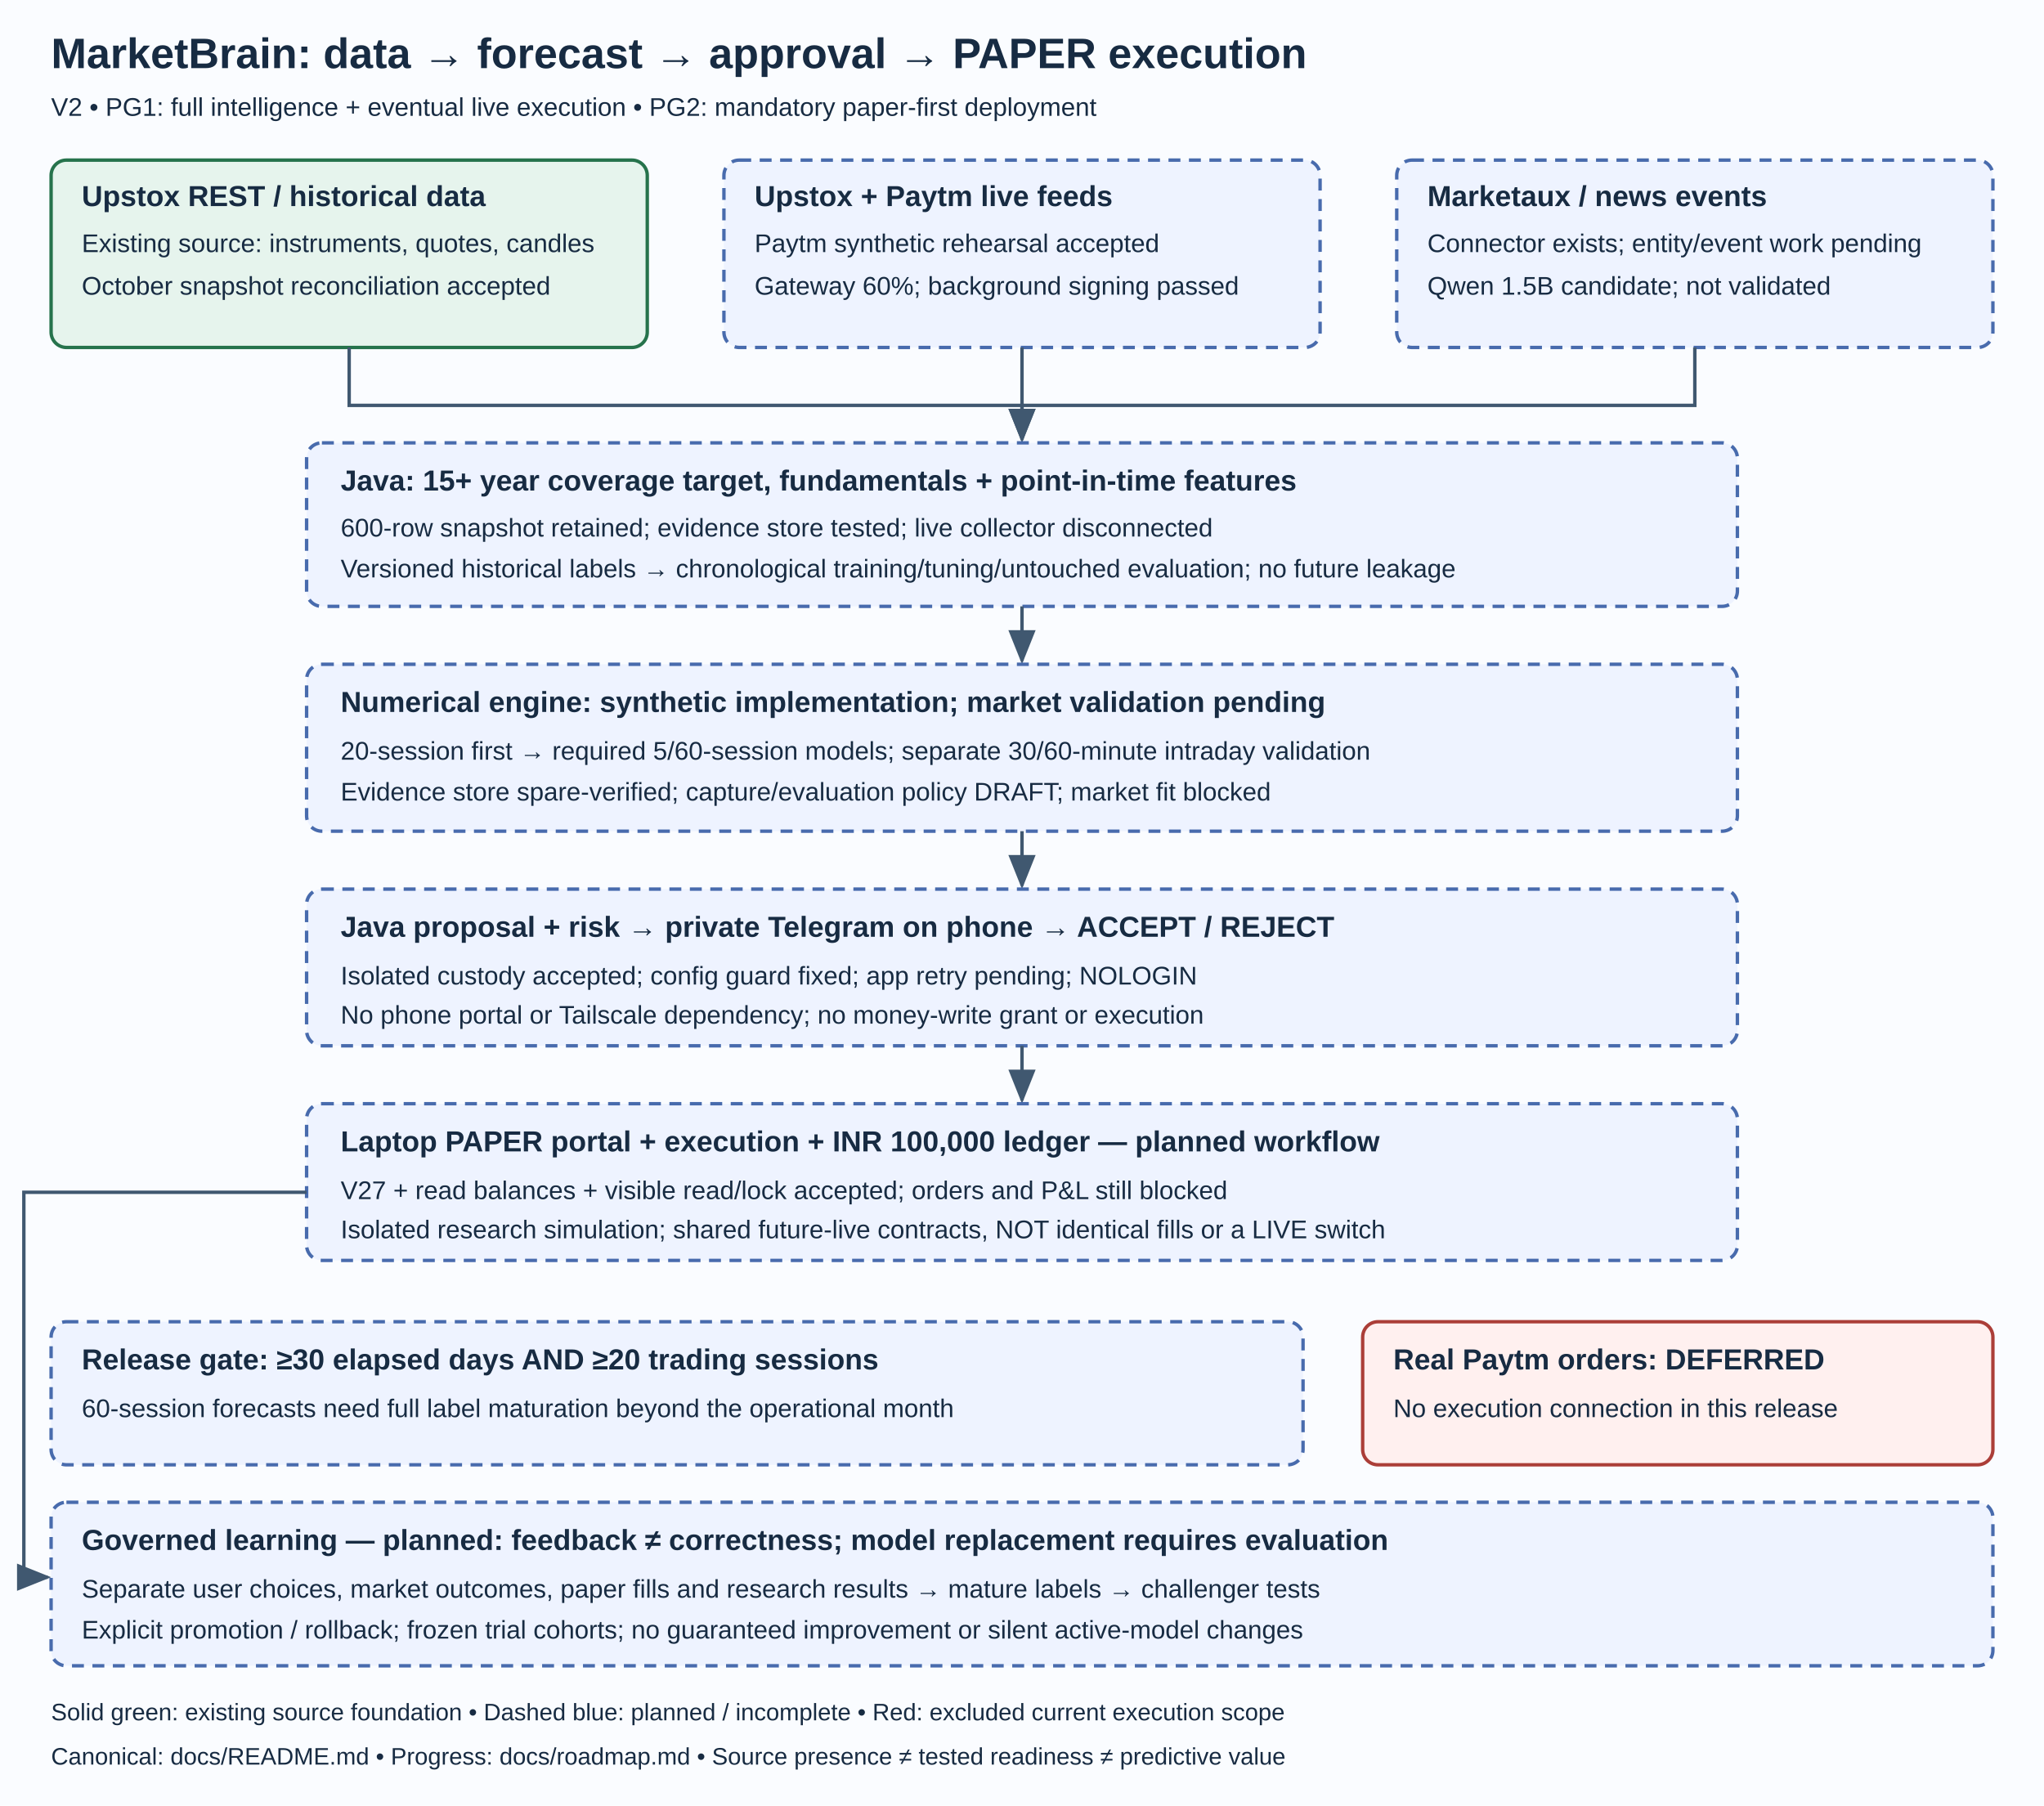
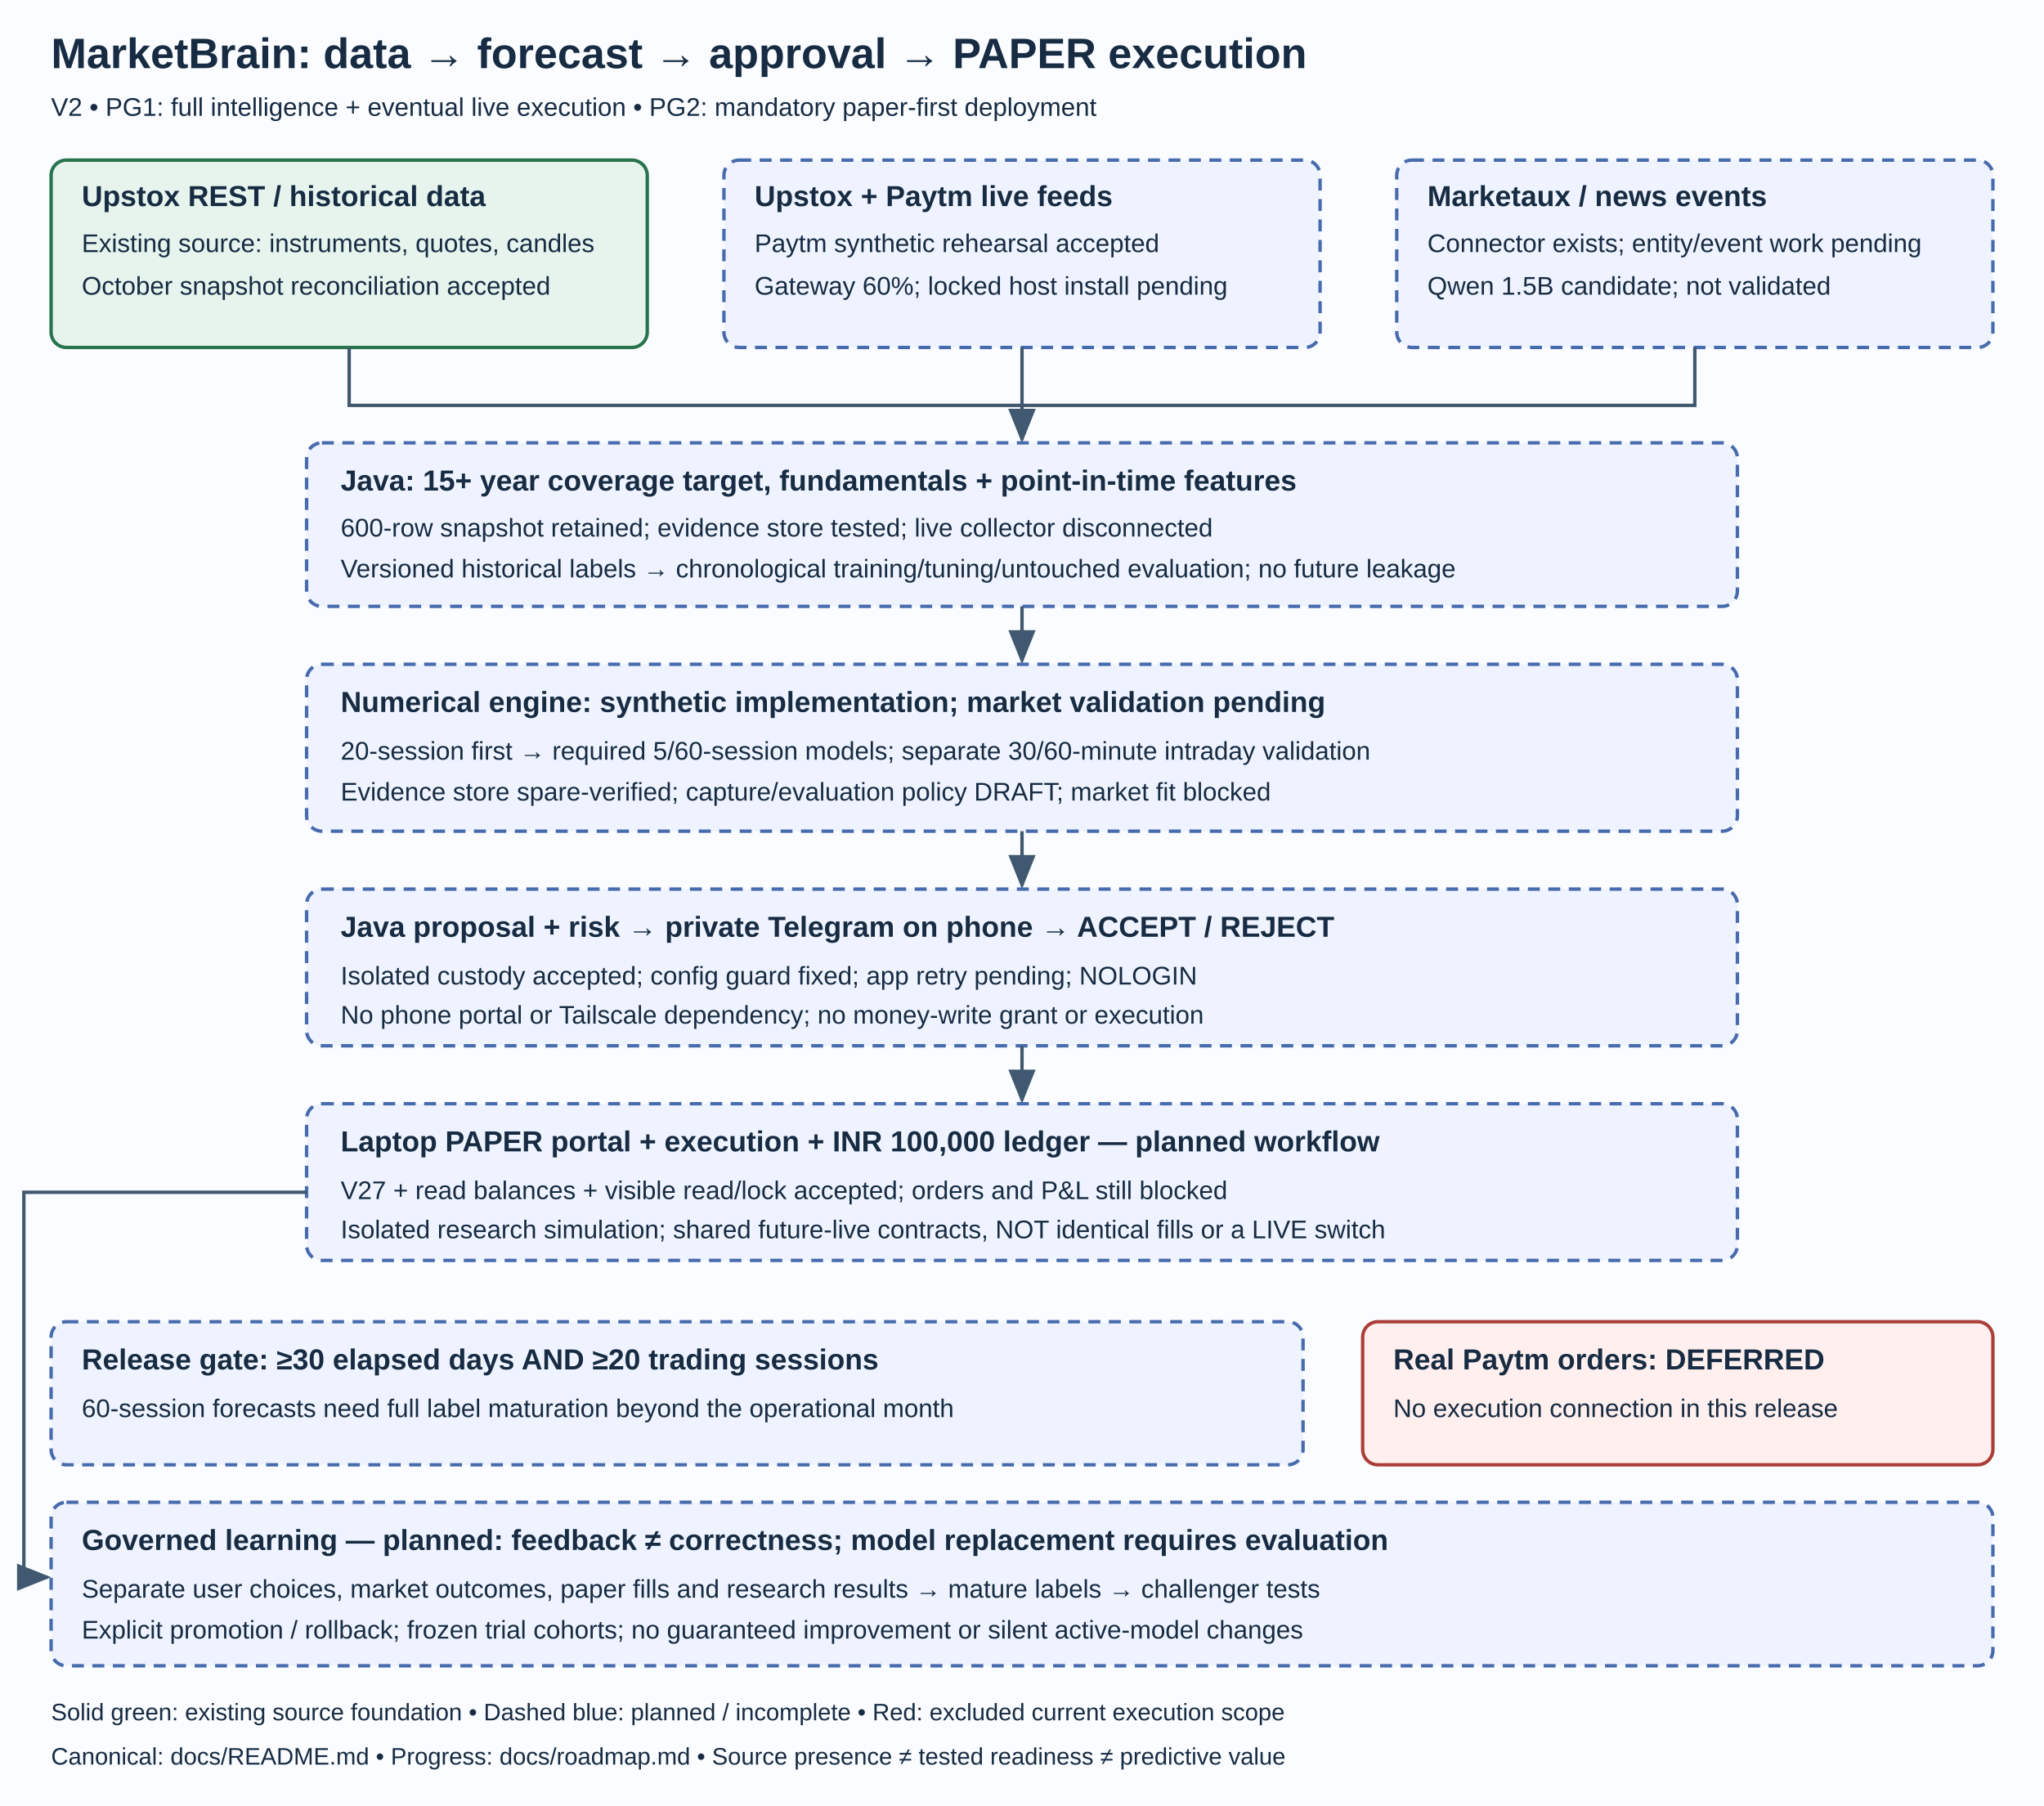
<svg xmlns="http://www.w3.org/2000/svg" width="1200" height="1060" viewBox="0 0 1200 1060" role="img" aria-labelledby="title desc">
  <defs>
    <marker id="arrow" markerWidth="10" markerHeight="8" refX="9" refY="4" orient="auto">
      <path d="M0,0 L10,4 L0,8 Z" fill="#405870" />
    </marker>
    <style>
      text { font-family: Arial, sans-serif; fill: #172b42; }
      .heading { font-size: 25px; font-weight: bold; }
      .label { font-size: 17px; font-weight: bold; }
      .body { font-size: 15px; }
      .small { font-size: 14px; }
      .existing { fill: #e6f4ed; stroke: #26734c; stroke-width: 2; }
      .planned { fill: #eef3ff; stroke: #486bad; stroke-width: 2; stroke-dasharray: 7 5; }
      .blocked { fill: #fff0ef; stroke: #ab3e38; stroke-width: 2; }
      .line { fill: none; stroke: #405870; stroke-width: 2; marker-end: url(#arrow); }
    </style>
  </defs>
  <rect width="1200" height="1060" fill="#fafcff" />
  <text x="30" y="40" class="heading">MarketBrain: data → forecast → approval → PAPER execution</text>
  <text x="30" y="68" class="body">V2 • PG1: full intelligence + eventual live execution • PG2: mandatory paper-first deployment</text>
  <rect x="30" y="94" width="350" height="110" rx="9" class="existing" />
  <text x="48" y="121" class="label">Upstox REST / historical data</text>
  <text x="48" y="148" class="body">Existing source: instruments, quotes, candles</text>
  <text x="48" y="173" class="body">October snapshot reconciliation accepted</text>
  <rect x="425" y="94" width="350" height="110" rx="9" class="planned" />
  <text x="443" y="121" class="label">Upstox + Paytm live feeds</text>
  <text x="443" y="148" class="body">Paytm synthetic rehearsal accepted</text>
-   <text x="443" y="173" class="body">Gateway 60%; background signing passed</text>
+   <text x="443" y="173" class="body">Gateway 60%; locked host install pending</text>
  <rect x="820" y="94" width="350" height="110" rx="9" class="planned" />
  <text x="838" y="121" class="label">Marketaux / news events</text>
  <text x="838" y="148" class="body">Connector exists; entity/event work pending</text>
  <text x="838" y="173" class="body">Qwen 1.5B candidate; not validated</text>
  <path d="M205 204 V238 H600 V258" class="line" />
  <path d="M600 204 V258" class="line" />
  <path d="M995 204 V238 H600" fill="none" stroke="#405870" stroke-width="2" />
  <rect x="180" y="260" width="840" height="96" rx="9" class="planned" />
  <text x="200" y="288" class="label">Java: 15+ year coverage target, fundamentals + point-in-time features</text>
  <text x="200" y="315" class="body">600-row snapshot retained; evidence store tested; live collector disconnected</text>
  <text x="200" y="339" class="body">Versioned historical labels → chronological training/tuning/untouched evaluation; no future leakage</text>
  <path d="M600 356 V388" class="line" />
  <rect x="180" y="390" width="840" height="98" rx="9" class="planned" />
  <text x="200" y="418" class="label">Numerical engine: synthetic implementation; market validation pending</text>
  <text x="200" y="446" class="body">20-session first → required 5/60-session models; separate 30/60-minute intraday validation</text>
  <text x="200" y="470" class="body">Evidence store spare-verified; capture/evaluation policy DRAFT; market fit blocked</text>
  <path d="M600 488 V520" class="line" />
  <rect x="180" y="522" width="840" height="92" rx="9" class="planned" />
  <text x="200" y="550" class="label">Java proposal + risk → private Telegram on phone → ACCEPT / REJECT</text>
  <text x="200" y="578" class="body">Isolated custody accepted; config guard fixed; app retry pending; NOLOGIN</text>
  <text x="200" y="601" class="body">No phone portal or Tailscale dependency; no money-write grant or execution</text>
  <path d="M600 614 V646" class="line" />
  <rect x="180" y="648" width="840" height="92" rx="9" class="planned" />
  <text x="200" y="676" class="label">Laptop PAPER portal + execution + INR 100,000 ledger — planned workflow</text>
  <text x="200" y="704" class="body">V27 + read balances + visible read/lock accepted; orders and P&amp;L still blocked</text>
  <text x="200" y="727" class="body">Isolated research simulation; shared future-live contracts, NOT identical fills or a LIVE switch</text>
  <rect x="30" y="776" width="735" height="84" rx="9" class="planned" />
  <text x="48" y="804" class="label">Release gate: ≥30 elapsed days AND ≥20 trading sessions</text>
  <text x="48" y="832" class="body">60-session forecasts need full label maturation beyond the operational month</text>
  <rect x="800" y="776" width="370" height="84" rx="9" class="blocked" />
  <text x="818" y="804" class="label">Real Paytm orders: DEFERRED</text>
  <text x="818" y="832" class="body">No execution connection in this release</text>
  <path d="M180 700 H14 V926 H28" class="line" />
  <rect x="30" y="882" width="1140" height="96" rx="9" class="planned" />
  <text x="48" y="910" class="label">Governed learning — planned: feedback ≠ correctness; model replacement requires evaluation</text>
  <text x="48" y="938" class="body">Separate user choices, market outcomes, paper fills and research results → mature labels → challenger tests</text>
  <text x="48" y="962" class="body">Explicit promotion / rollback; frozen trial cohorts; no guaranteed improvement or silent active-model changes</text>
  <text x="30" y="1010" class="small">Solid green: existing source foundation • Dashed blue: planned / incomplete • Red: excluded current execution scope</text>
  <text x="30" y="1036" class="small">Canonical: docs/README.md • Progress: docs/roadmap.md • Source presence ≠ tested readiness ≠ predictive value</text>
</svg>
